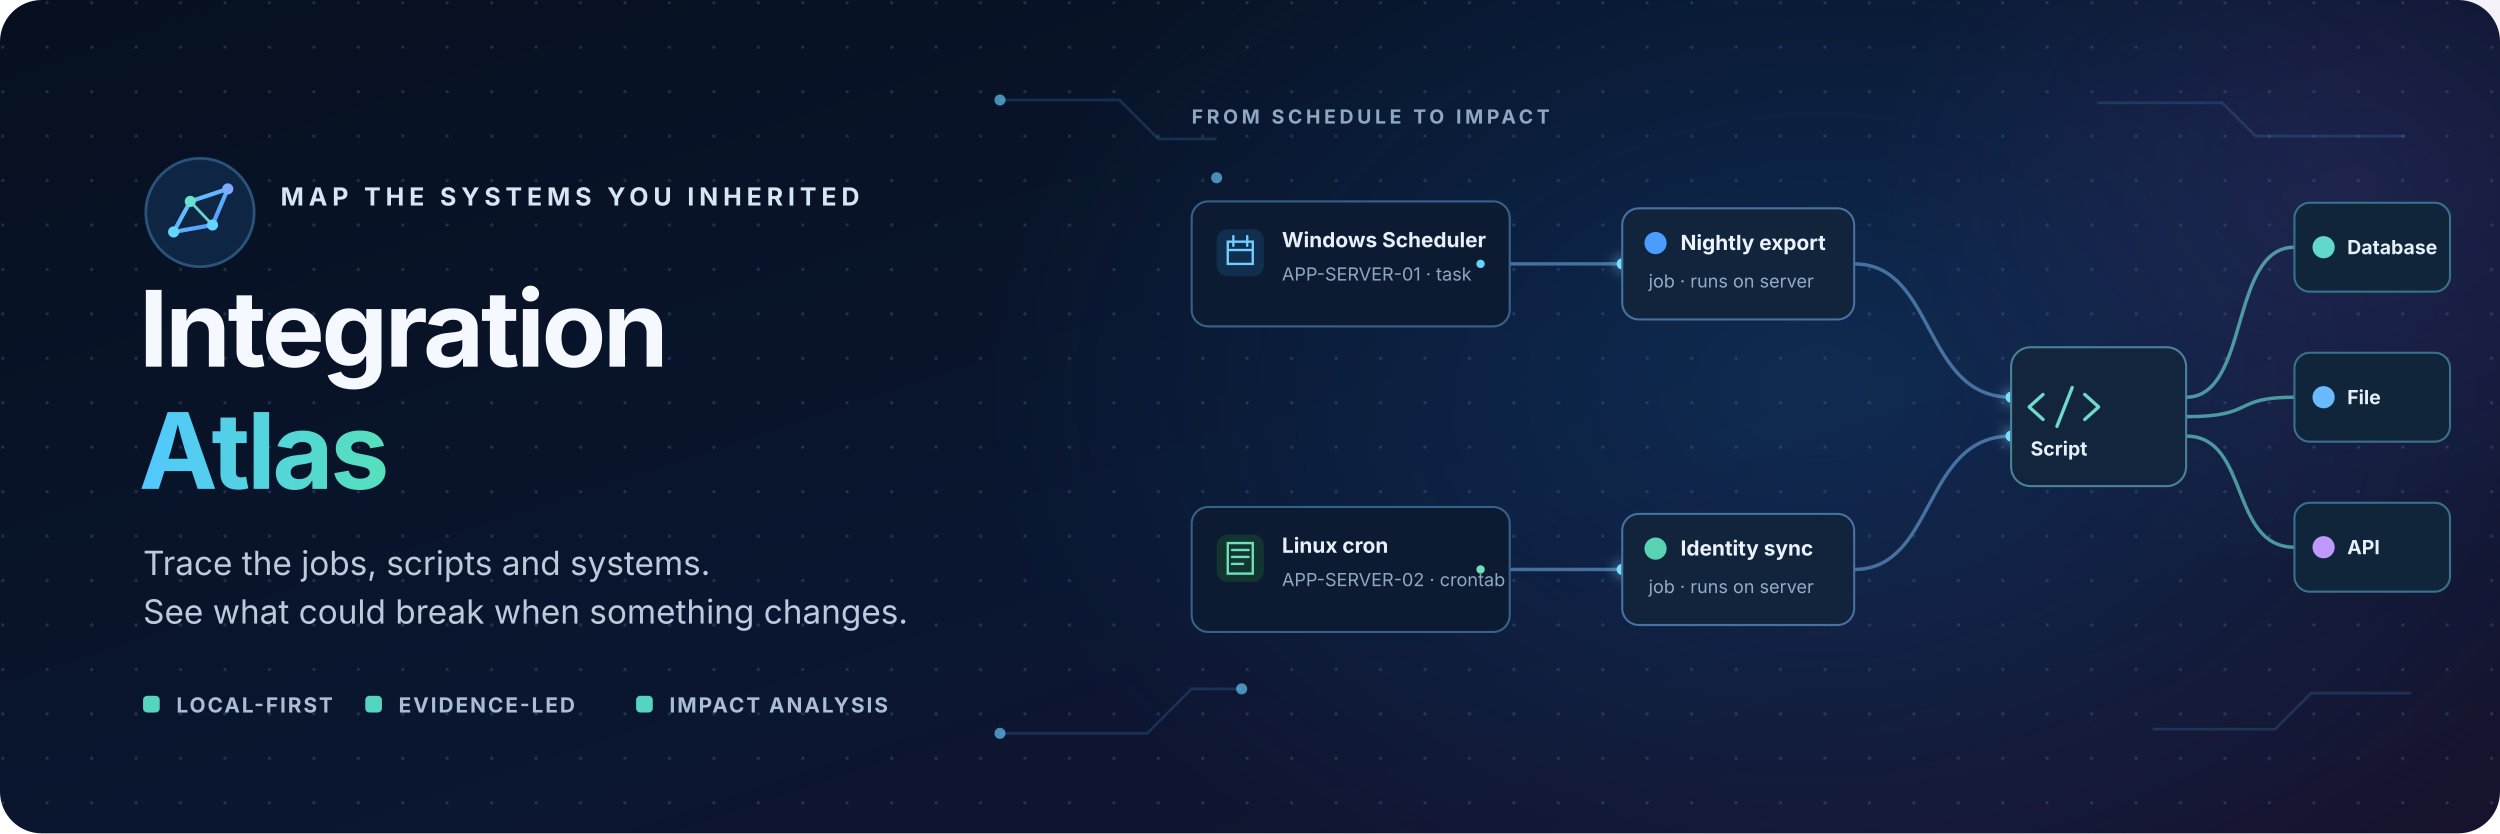
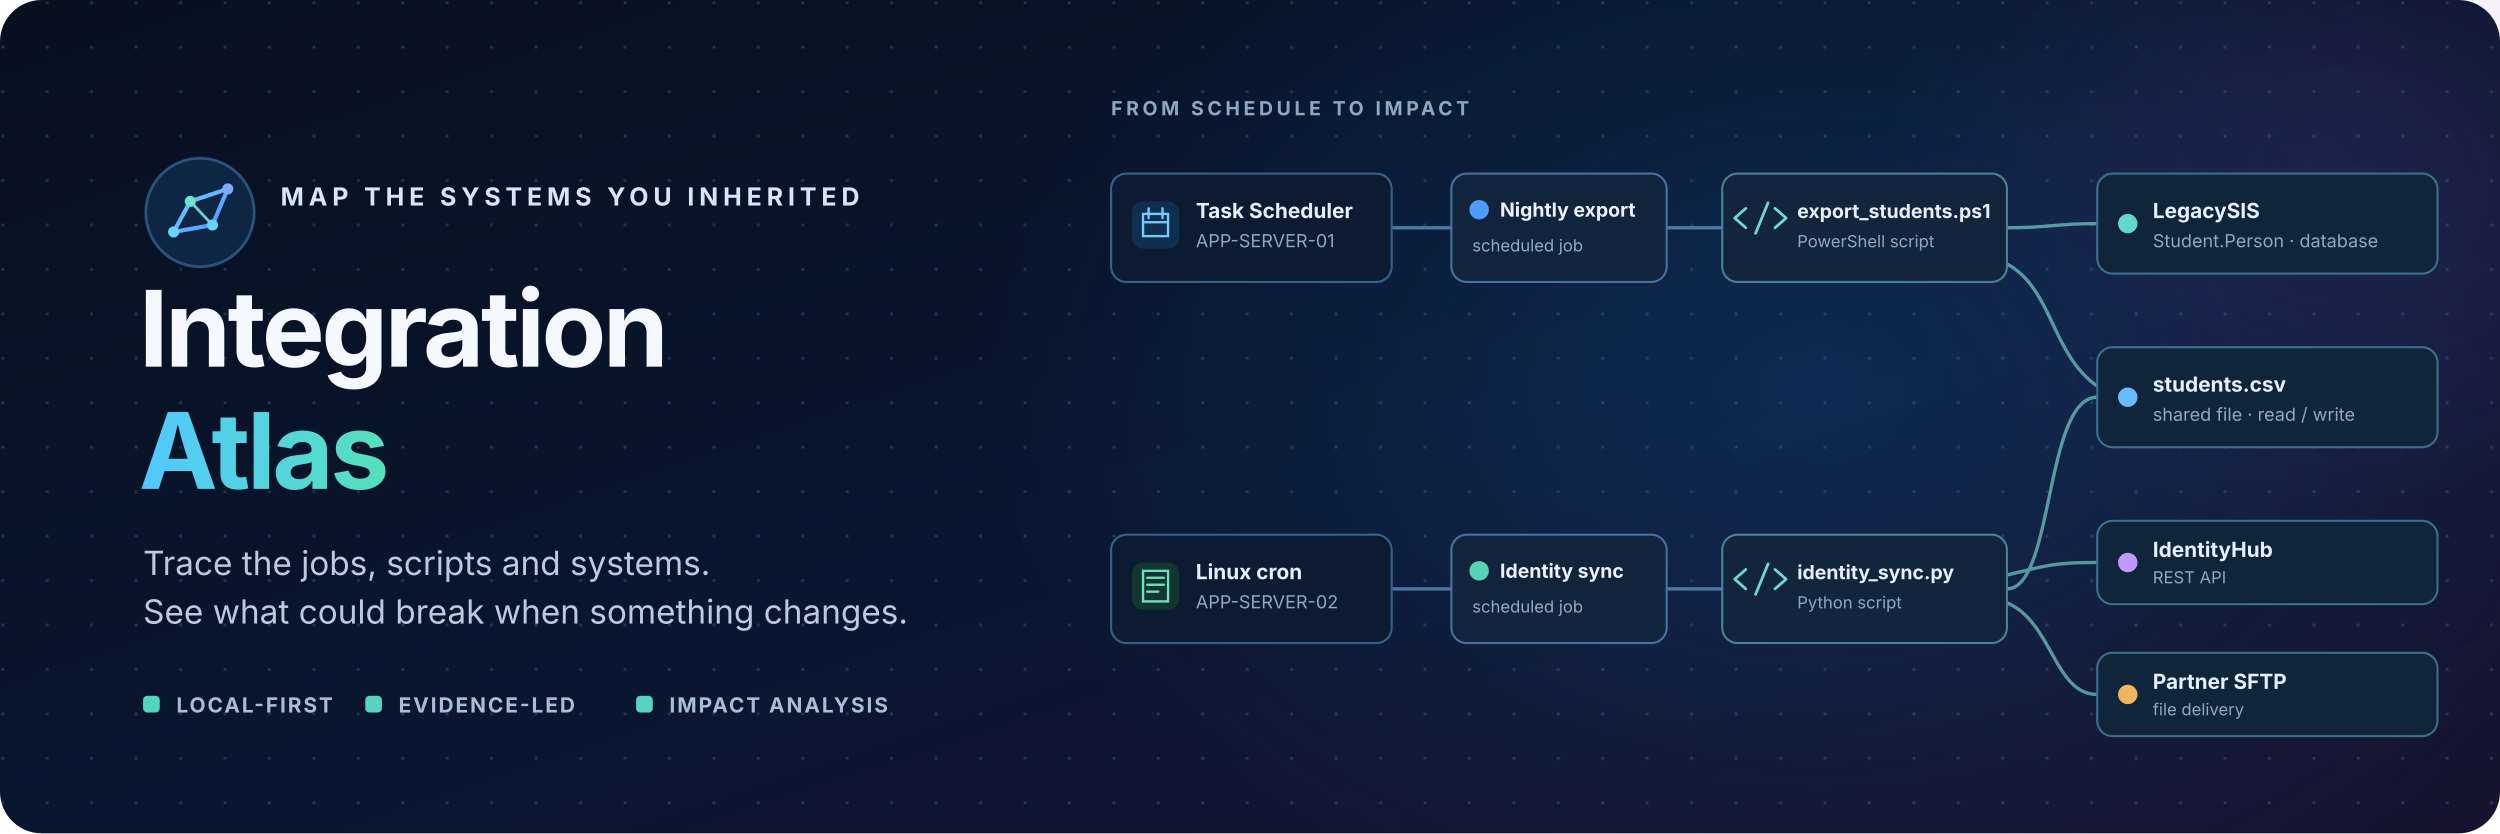
<svg xmlns="http://www.w3.org/2000/svg" width="1800" height="600" viewBox="0 0 1800 600" role="img" aria-labelledby="title description">
  <defs>
    <linearGradient id="background" x1="0" y1="0" x2="1" y2="1">
      <stop offset="0" stop-color="#06101f" />
      <stop offset="0.55" stop-color="#0a1630" />
      <stop offset="1" stop-color="#17132f" />
    </linearGradient>
    <linearGradient id="atlas-mark" x1="0" y1="0" x2="1" y2="1">
      <stop offset="0" stop-color="#71d8ff" />
      <stop offset="1" stop-color="#4c8dff" />
    </linearGradient>
    <linearGradient id="accent" x1="0" y1="0" x2="1" y2="0">
      <stop offset="0" stop-color="#52c8ff" />
      <stop offset="1" stop-color="#55e0bb" />
    </linearGradient>
    <radialGradient id="blue-halo">
      <stop offset="0" stop-color="#1c73c7" stop-opacity=".22" />
      <stop offset="1" stop-color="#1c73c7" stop-opacity="0" />
    </radialGradient>
    <radialGradient id="violet-halo">
      <stop offset="0" stop-color="#7448a7" stop-opacity=".17" />
      <stop offset="1" stop-color="#7448a7" stop-opacity="0" />
    </radialGradient>
    <pattern id="dot-grid" width="32" height="32" patternUnits="userSpaceOnUse">
      <circle cx="2" cy="2" r="1.2" fill="#87b7e8" opacity=".18" />
    </pattern>
    <filter id="soft-glow" x="-50%" y="-50%" width="200%" height="200%">
      <feGaussianBlur stdDeviation="5" result="blur" />
      <feMerge>
        <feMergeNode in="blur" />
        <feMergeNode in="SourceGraphic" />
      </feMerge>
    </filter>
  </defs>
  <rect width="1800" height="600" rx="30" fill="url(#background)" />
  <rect width="1800" height="600" rx="30" fill="url(#dot-grid)" />
  <ellipse cx="1310" cy="280" rx="610" ry="430" fill="url(#blue-halo)" />
  <ellipse cx="1690" cy="135" rx="340" ry="280" fill="url(#violet-halo)" />
-   <g fill="none" stroke="#438bd2" stroke-width="2" opacity=".22">
-     <path d="M720 72h86l28 28h42" />
-     <path d="M720 528h106l32-32h36" />
-     <path d="M1510 74h90l24 24h108" />
-     <path d="M1550 525h88l26-26h72" />
-   </g>
-   <g fill="#68cfff" opacity=".65">
-     <circle cx="720" cy="72" r="4" />
-     <circle cx="876" cy="128" r="4" />
-     <circle cx="720" cy="528" r="4" />
-     <circle cx="894" cy="496" r="4" />
-   </g>
  <g transform="translate(102 111)">
    <circle cx="42" cy="42" r="39" fill="#0e2543" stroke="#28547c" stroke-width="2" />
    <path d="M23 56 35 34 62 25 51 51 23 56Z" fill="none" stroke="url(#atlas-mark)" stroke-width="3" stroke-linejoin="round" />
    <path d="m35 34 16 17" stroke="#78e5db" stroke-width="2" opacity=".9" />
    <circle cx="23" cy="56" r="4" fill="#63d6ff" />
    <circle cx="35" cy="34" r="4" fill="#68e2d2" />
    <circle cx="62" cy="25" r="4" fill="#80a9ff" />
    <circle cx="51" cy="51" r="4" fill="#63d6ff" />
  </g>
  <text x="202" y="148" fill="#d7e6f5" font-family="Inter, Segoe UI, Arial, sans-serif" font-size="18" font-weight="650" letter-spacing="3.5">MAP THE SYSTEMS YOU INHERITED</text>
  <text x="100" y="264" fill="#f5f8ff" font-family="Inter, Segoe UI, Arial, sans-serif" font-size="76" font-weight="720" letter-spacing="-2.4">Integration</text>
  <text x="100" y="352" fill="url(#accent)" font-family="Inter, Segoe UI, Arial, sans-serif" font-size="76" font-weight="720" letter-spacing="-2.4">Atlas</text>
  <text x="103" y="414" fill="#bdcadd" font-family="Inter, Segoe UI, Arial, sans-serif" font-size="24">Trace the jobs, scripts and systems.</text>
  <text x="103" y="449" fill="#bdcadd" font-family="Inter, Segoe UI, Arial, sans-serif" font-size="24">See what could break when something changes.</text>
  <g transform="translate(103 500)">
    <rect width="12" height="12" rx="3" y="1" fill="#55d4c0" />
    <text x="24" y="13" fill="#a9bed3" font-family="Inter, Segoe UI, Arial, sans-serif" font-size="15" font-weight="650" letter-spacing="1.4">LOCAL-FIRST</text>
    <rect x="160" y="1" width="12" height="12" rx="3" fill="#55d4c0" />
    <text x="184" y="13" fill="#a9bed3" font-family="Inter, Segoe UI, Arial, sans-serif" font-size="15" font-weight="650" letter-spacing="1.4">EVIDENCE-LED</text>
    <rect x="355" y="1" width="12" height="12" rx="3" fill="#55d4c0" />
    <text x="379" y="13" fill="#a9bed3" font-family="Inter, Segoe UI, Arial, sans-serif" font-size="15" font-weight="650" letter-spacing="1.4">IMPACT ANALYSIS</text>
  </g>
  <g font-family="Inter, Segoe UI, Arial, sans-serif">
-     <text x="858" y="89" fill="#8ea8c2" font-size="14" font-weight="700" letter-spacing="2.6">FROM SCHEDULE TO IMPACT</text>
-     <path d="M1087 190H1168M1087 410H1168M1335 190C1394 190 1384 286 1448 286M1335 410C1394 410 1384 314 1448 314" fill="none" stroke="#5d91c5" stroke-width="2.5" opacity=".7" />
-     <path d="M1574 286C1620 286 1605 178 1652 178M1574 300C1625 300 1606 286 1652 286M1574 314C1620 314 1605 394 1652 394" fill="none" stroke="#61c7c1" stroke-width="2.5" opacity=".72" />
-     <g fill="#79dfff" filter="url(#soft-glow)">
-       <circle cx="1168" cy="190" r="4" />
-       <circle cx="1168" cy="410" r="4" />
-       <circle cx="1448" cy="286" r="4" />
-       <circle cx="1448" cy="314" r="4" />
+     <text x="800" y="83" fill="#8ea8c2" font-size="14" font-weight="700" letter-spacing="2.6">FROM SCHEDULE TO IMPACT</text>
+     <g fill="none" stroke="#5d91c5" stroke-width="2.4" opacity=".78">
+       <path d="M1002 164H1045M1200 164H1240M1002 424H1045M1200 424H1240" />
    </g>
-     <rect x="858" y="145" width="229" height="90" rx="12" fill="#0c1b31" stroke="#35628b" stroke-width="1.5" />
-     <rect x="876" y="165" width="34" height="34" rx="8" fill="#102f4f" />
-     <path d="M884 174h18v16h-18zM888 170v7M898 170v7M884 180h18" fill="none" stroke="#71ceff" stroke-width="1.7" stroke-linecap="round" />
-     <text x="923" y="178" fill="#e5f0fa" font-size="15" font-weight="650">Windows Scheduler</text>
-     <text x="923" y="202" fill="#8fa8c1" font-size="13">APP-SERVER-01 · task</text>
-     <circle cx="1066" cy="190" r="3" fill="#65d3ff" />
-     <rect x="858" y="365" width="229" height="90" rx="12" fill="#0c1b31" stroke="#35628b" stroke-width="1.5" />
-     <rect x="876" y="385" width="34" height="34" rx="8" fill="#12352f" />
-     <path d="M884 391h18v22h-18zM887 396h12M887 401h12M887 406h8" fill="none" stroke="#70dfbd" stroke-width="1.7" stroke-linecap="round" />
-     <text x="923" y="398" fill="#e5f0fa" font-size="15" font-weight="650">Linux cron</text>
-     <text x="923" y="422" fill="#8fa8c1" font-size="13">APP-SERVER-02 · crontab</text>
-     <circle cx="1066" cy="410" r="3" fill="#70dfbd" />
-     <rect x="1168" y="150" width="167" height="80" rx="12" fill="#12233c" stroke="#4671a0" stroke-width="1.5" />
-     <circle cx="1192" cy="175" r="8" fill="#4a9cff" />
-     <text x="1210" y="180" fill="#eaf3ff" font-size="15" font-weight="650">Nightly export</text>
-     <text x="1187" y="207" fill="#93abc4" font-size="13">job · runs on server</text>
-     <rect x="1168" y="370" width="167" height="80" rx="12" fill="#12233c" stroke="#4671a0" stroke-width="1.5" />
-     <circle cx="1192" cy="395" r="8" fill="#58d4b5" />
-     <text x="1210" y="400" fill="#eaf3ff" font-size="15" font-weight="650">Identity sync</text>
-     <text x="1187" y="427" fill="#93abc4" font-size="13">job · runs on server</text>
-     <rect x="1448" y="250" width="126" height="100" rx="14" fill="#13253c" stroke="#4a8297" stroke-width="1.5" />
-     <path d="m1471 284-10 9 10 9M1501 284l10 9-10 9M1492 279l-11 28" fill="none" stroke="#70d9cb" stroke-width="2.4" stroke-linecap="round" stroke-linejoin="round" />
-     <text x="1462" y="328" fill="#e5f0fa" font-size="14" font-weight="650">Script</text>
-     <rect x="1652" y="146" width="112" height="64" rx="11" fill="#10253a" stroke="#39708c" stroke-width="1.5" />
-     <circle cx="1673" cy="178" r="8" fill="#62d7cc" />
-     <text x="1690" y="183" fill="#e5f0fa" font-size="14" font-weight="650">Database</text>
-     <rect x="1652" y="254" width="112" height="64" rx="11" fill="#10253a" stroke="#39708c" stroke-width="1.5" />
-     <circle cx="1673" cy="286" r="8" fill="#69baff" />
-     <text x="1690" y="291" fill="#e5f0fa" font-size="14" font-weight="650">File</text>
-     <rect x="1652" y="362" width="112" height="64" rx="11" fill="#10253a" stroke="#39708c" stroke-width="1.5" />
-     <circle cx="1673" cy="394" r="8" fill="#c099ff" />
-     <text x="1690" y="399" fill="#e5f0fa" font-size="14" font-weight="650">API</text>
+     <path d="M1510 161C1480 161 1475 164 1445 164" fill="none" stroke="#69bdb9" stroke-width="2.4" opacity=".78" />
+     <path d="M1445 190C1478 208 1477 255 1510 278M1510 286C1472 286 1479 424 1445 424M1445 414C1474 407 1479 405 1510 405M1445 434C1478 448 1479 500 1510 500" fill="none" stroke="#69bdb9" stroke-width="2.4" opacity=".78" />
+     <rect x="800" y="125" width="202" height="78" rx="11" fill="#0c1b31" stroke="#35628b" stroke-width="1.5" />
+     <rect x="815" y="145" width="34" height="34" rx="8" fill="#102f4f" />
+     <path d="M823 154h18v16h-18zM827 150v7M837 150v7M823 160h18" fill="none" stroke="#71ceff" stroke-width="1.7" stroke-linecap="round" />
+     <text x="861" y="157" fill="#e5f0fa" font-size="15" font-weight="650">Task Scheduler</text>
+     <text x="861" y="178" fill="#8fa8c1" font-size="13">APP-SERVER-01</text>
+     <rect x="1045" y="125" width="155" height="78" rx="11" fill="#12233c" stroke="#4671a0" stroke-width="1.5" />
+     <circle cx="1065" cy="151" r="7" fill="#4a9cff" />
+     <text x="1080" y="156" fill="#eaf3ff" font-size="14" font-weight="650">Nightly export</text>
+     <text x="1060" y="181" fill="#93abc4" font-size="12">scheduled job</text>
+     <rect x="800" y="385" width="202" height="78" rx="11" fill="#0c1b31" stroke="#35628b" stroke-width="1.5" />
+     <rect x="815" y="405" width="34" height="34" rx="8" fill="#12352f" />
+     <path d="M823 411h18v22h-18zM826 416h12M826 421h12M826 426h8" fill="none" stroke="#70dfbd" stroke-width="1.7" stroke-linecap="round" />
+     <text x="861" y="417" fill="#e5f0fa" font-size="15" font-weight="650">Linux cron</text>
+     <text x="861" y="438" fill="#8fa8c1" font-size="13">APP-SERVER-02</text>
+     <rect x="1045" y="385" width="155" height="78" rx="11" fill="#12233c" stroke="#4671a0" stroke-width="1.5" />
+     <circle cx="1065" cy="411" r="7" fill="#58d4b5" />
+     <text x="1080" y="416" fill="#eaf3ff" font-size="14" font-weight="650">Identity sync</text>
+     <text x="1060" y="441" fill="#93abc4" font-size="12">scheduled job</text>
+     <rect x="1240" y="125" width="205" height="78" rx="11" fill="#13253c" stroke="#4a8297" stroke-width="1.5" />
+     <path d="m1257 150-8 7 8 7M1278 150l8 7-8 7M1273 146l-9 22" fill="none" stroke="#70d9cb" stroke-width="2" stroke-linecap="round" stroke-linejoin="round" />
+     <text x="1294" y="157" fill="#e5f0fa" font-size="14" font-weight="650">export_students.ps1</text>
+     <text x="1294" y="178" fill="#8fa8c1" font-size="12">PowerShell script</text>
+     <rect x="1240" y="385" width="205" height="78" rx="11" fill="#13253c" stroke="#4a8297" stroke-width="1.5" />
+     <path d="m1257 410-8 7 8 7M1278 410l8 7-8 7M1273 406l-9 22" fill="none" stroke="#70d9cb" stroke-width="2" stroke-linecap="round" stroke-linejoin="round" />
+     <text x="1294" y="417" fill="#e5f0fa" font-size="14" font-weight="650">identity_sync.py</text>
+     <text x="1294" y="438" fill="#8fa8c1" font-size="12">Python script</text>
+     <rect x="1510" y="125" width="245" height="72" rx="11" fill="#10253a" stroke="#39708c" stroke-width="1.5" />
+     <circle cx="1532" cy="161" r="7" fill="#62d7cc" />
+     <text x="1550" y="157" fill="#e5f0fa" font-size="15" font-weight="650">LegacySIS</text>
+     <text x="1550" y="178" fill="#8fa8c1" font-size="13">Student.Person · database</text>
+     <rect x="1510" y="250" width="245" height="72" rx="11" fill="#10253a" stroke="#39708c" stroke-width="1.5" />
+     <circle cx="1532" cy="286" r="7" fill="#69baff" />
+     <text x="1550" y="282" fill="#e5f0fa" font-size="15" font-weight="650">students.csv</text>
+     <text x="1550" y="303" fill="#8fa8c1" font-size="13">shared file · read / write</text>
+     <rect x="1510" y="375" width="245" height="60" rx="11" fill="#10253a" stroke="#39708c" stroke-width="1.5" />
+     <circle cx="1532" cy="405" r="7" fill="#c099ff" />
+     <text x="1550" y="401" fill="#e5f0fa" font-size="15" font-weight="650">IdentityHub</text>
+     <text x="1550" y="420" fill="#8fa8c1" font-size="12">REST API</text>
+     <rect x="1510" y="470" width="245" height="60" rx="11" fill="#10253a" stroke="#39708c" stroke-width="1.5" />
+     <circle cx="1532" cy="500" r="7" fill="#f0b65d" />
+     <text x="1550" y="496" fill="#e5f0fa" font-size="15" font-weight="650">Partner SFTP</text>
+     <text x="1550" y="515" fill="#8fa8c1" font-size="12">file delivery</text>
  </g>
</svg>
